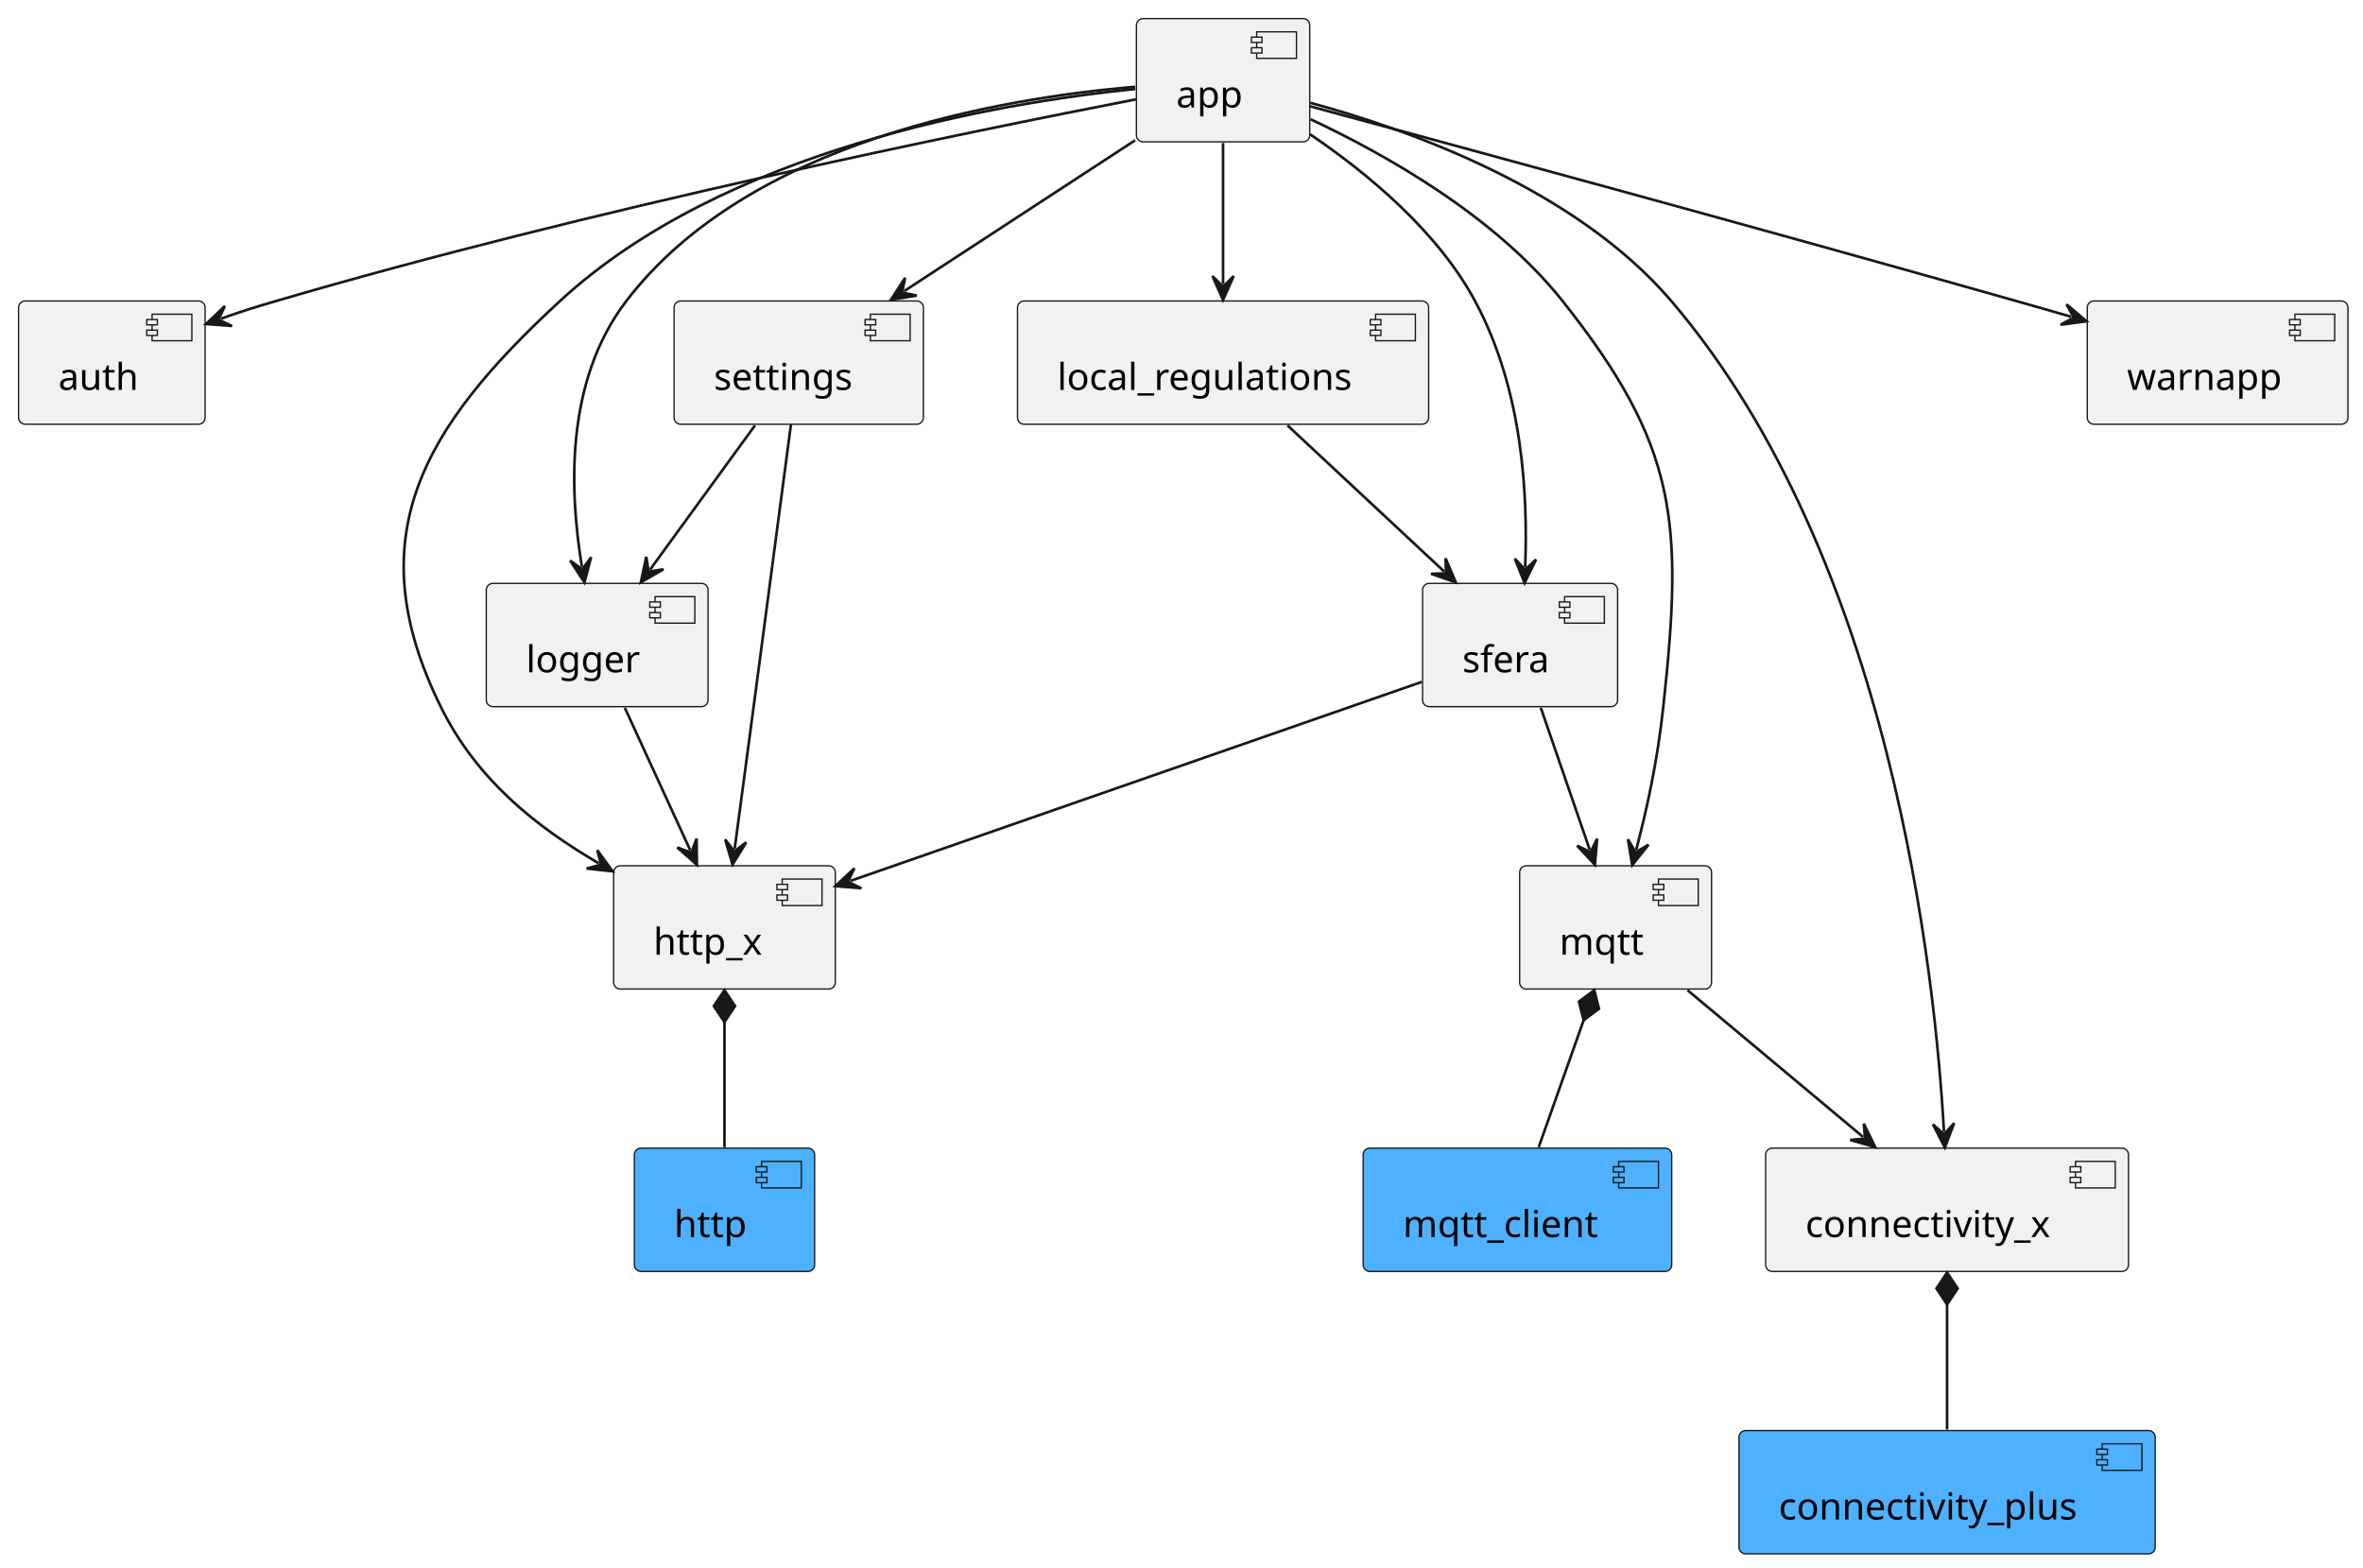
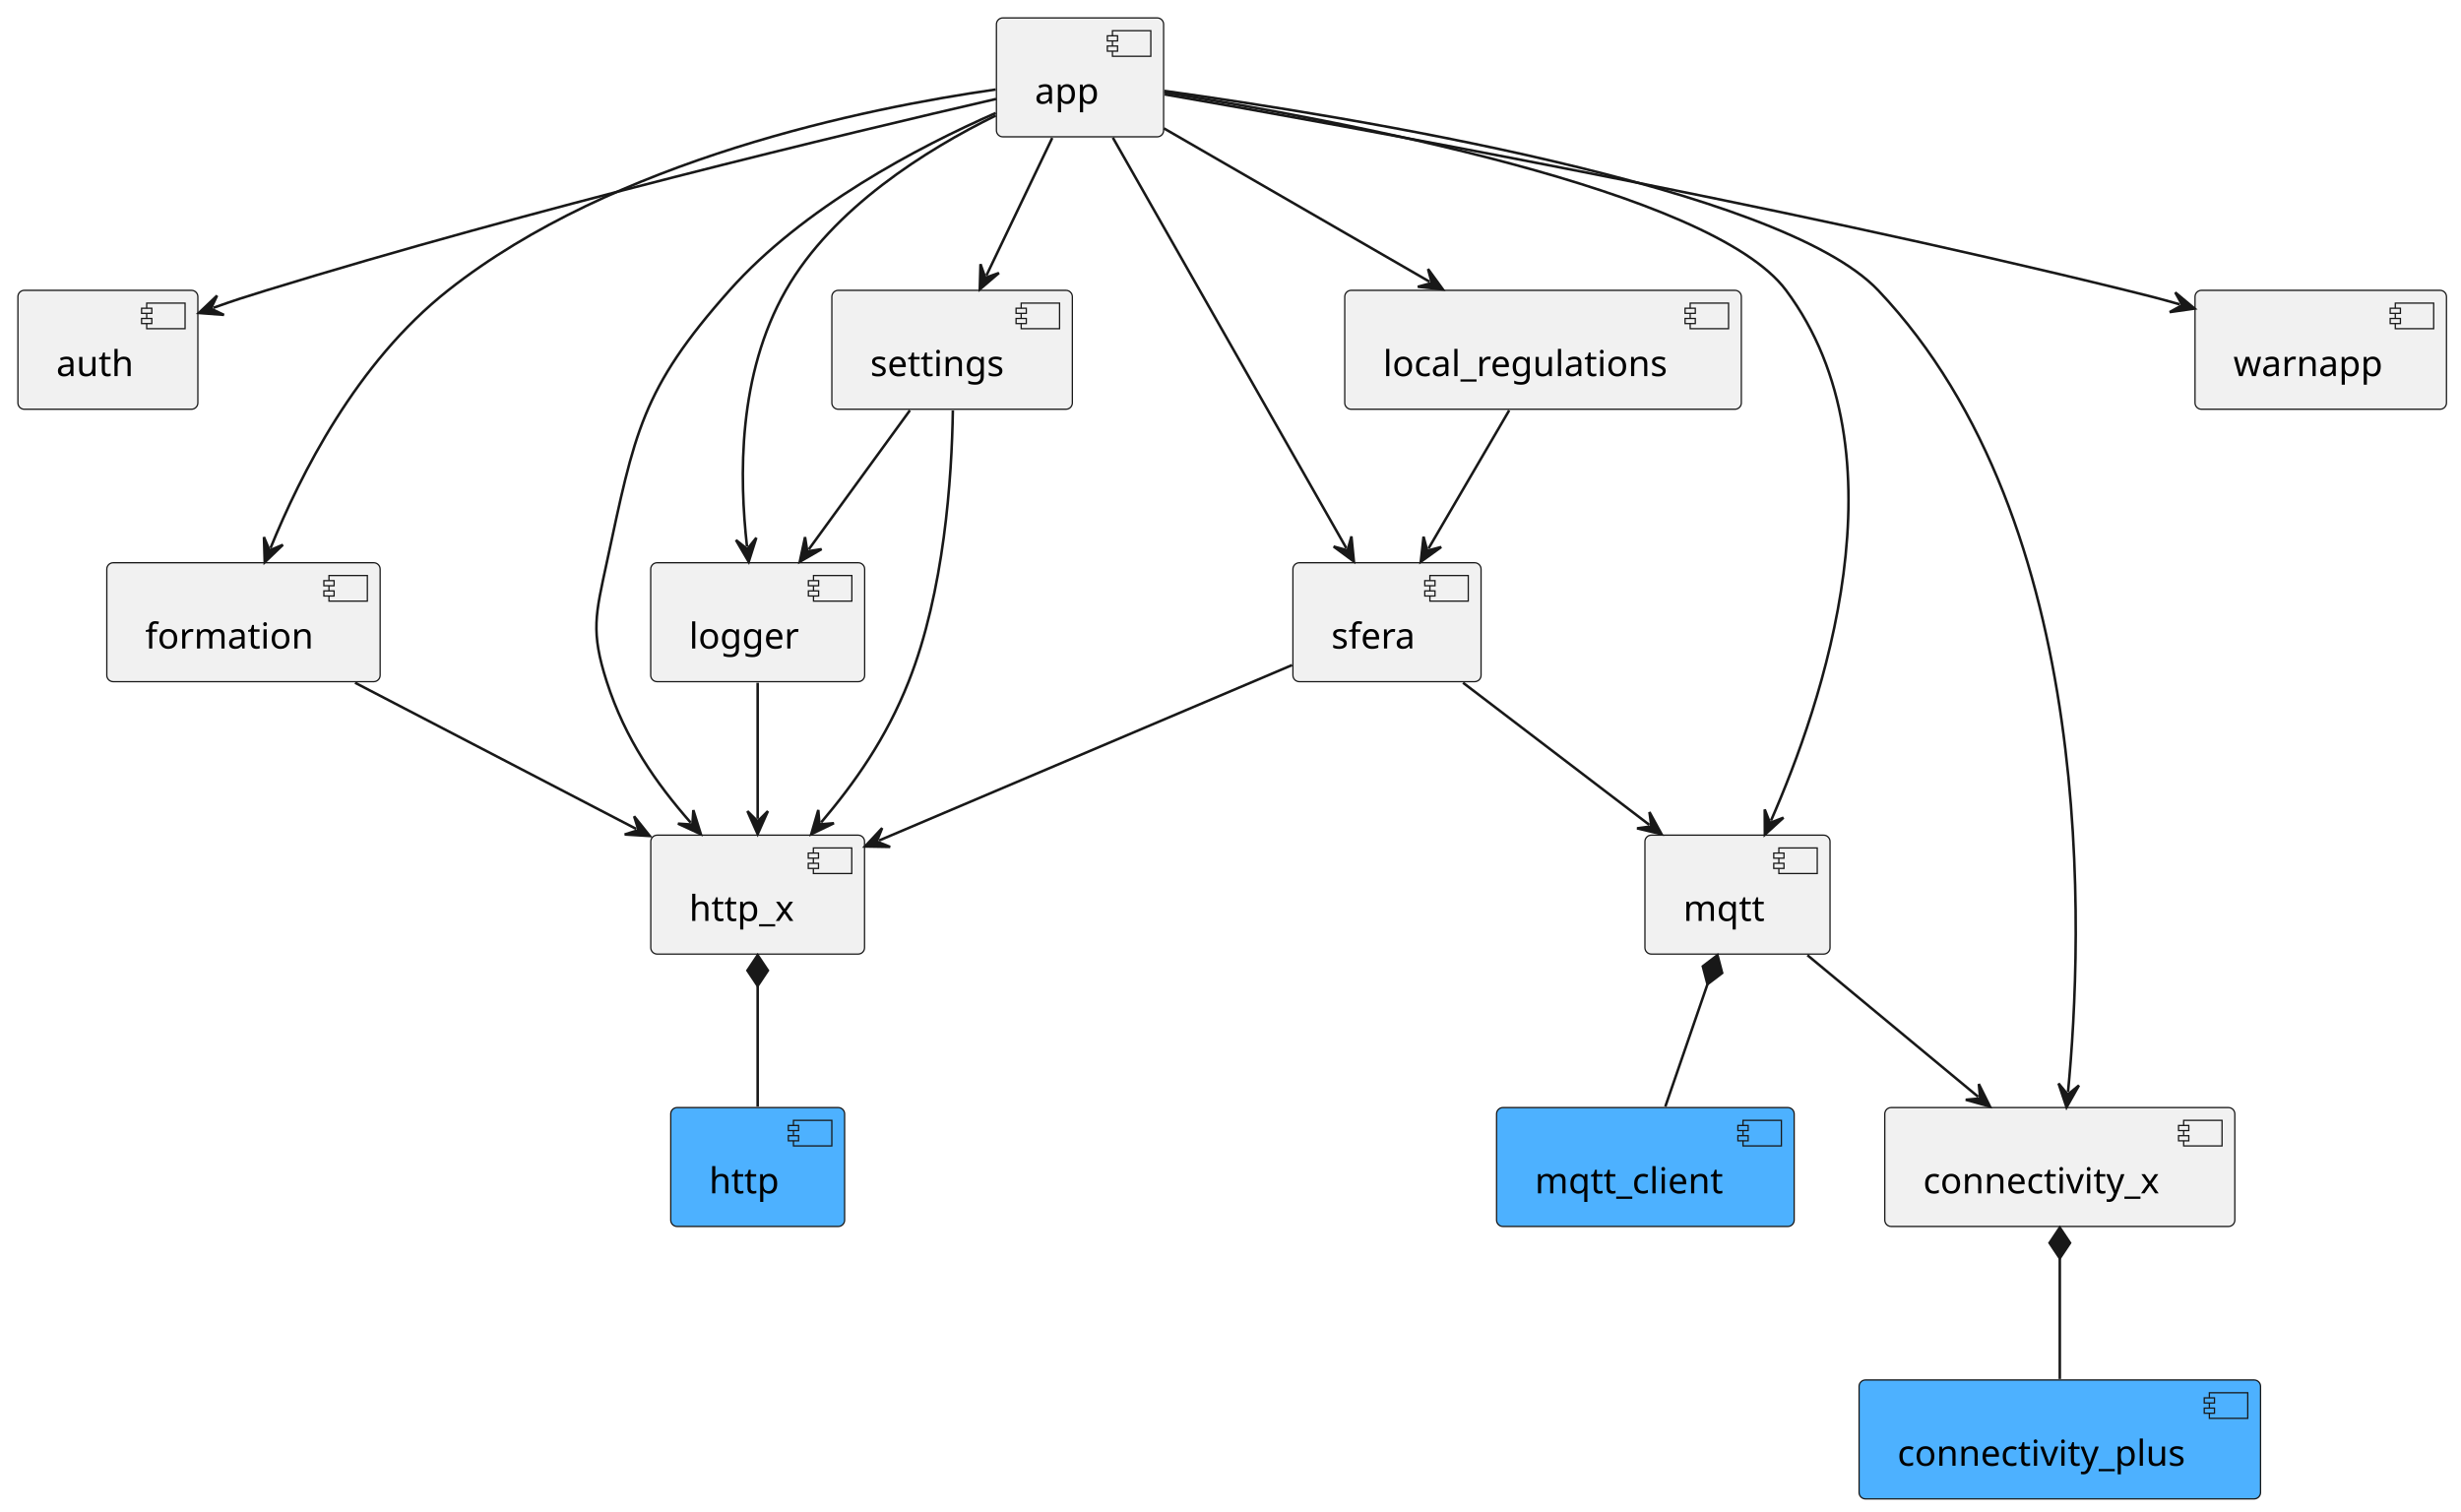
- <svg xmlns="http://www.w3.org/2000/svg" contentStyleType="text/css" data-diagram-type="DESCRIPTION" height="591px" preserveAspectRatio="none" style="width:891px;height:591px;background:#FFFFFF;" version="1.1" viewBox="0 0 891 591" width="891px" zoomAndPan="magnify">
+ <svg xmlns="http://www.w3.org/2000/svg" contentStyleType="text/css" data-diagram-type="DESCRIPTION" height="591px" preserveAspectRatio="none" style="width:962px;height:591px;background:#FFFFFF;" version="1.1" viewBox="0 0 962 591" width="962px" zoomAndPan="magnify">
  <defs />
  <g>
    <g class="entity" data-entity="app" data-source-line="2" data-uid="ent0002" id="entity_app">
-       <rect fill="#F1F1F1" height="46.488" rx="2.5" ry="2.5" style="stroke:#181818;stroke-width:0.5;" width="65.355" x="428.5" y="7" />
-       <rect fill="#F1F1F1" height="10" style="stroke:#181818;stroke-width:0.5;" width="15" x="473.854" y="12" />
-       <rect fill="#F1F1F1" height="2" style="stroke:#181818;stroke-width:0.5;" width="4" x="471.854" y="14" />
-       <rect fill="#F1F1F1" height="2" style="stroke:#181818;stroke-width:0.5;" width="4" x="471.854" y="18" />
-       <text fill="#000000" font-family="sans-serif" font-size="14" lengthAdjust="spacing" textLength="25.355" x="443.5" y="40.535">app</text>
+       <rect fill="#F1F1F1" height="46.488" rx="2.5" ry="2.5" style="stroke:#181818;stroke-width:0.5;" width="65.355" x="389.5" y="7" />
+       <rect fill="#F1F1F1" height="10" style="stroke:#181818;stroke-width:0.5;" width="15" x="434.854" y="12" />
+       <rect fill="#F1F1F1" height="2" style="stroke:#181818;stroke-width:0.5;" width="4" x="432.854" y="14" />
+       <rect fill="#F1F1F1" height="2" style="stroke:#181818;stroke-width:0.5;" width="4" x="432.854" y="18" />
+       <text fill="#000000" font-family="sans-serif" font-size="14" lengthAdjust="spacing" textLength="25.355" x="404.5" y="40.535">app</text>
    </g>
    <g class="entity" data-entity="auth" data-source-line="3" data-uid="ent0003" id="entity_auth">
      <rect fill="#F1F1F1" height="46.488" rx="2.5" ry="2.5" style="stroke:#181818;stroke-width:0.5;" width="70.345" x="7" y="113.49" />
      <rect fill="#F1F1F1" height="10" style="stroke:#181818;stroke-width:0.5;" width="15" x="57.345" y="118.49" />
      <rect fill="#F1F1F1" height="2" style="stroke:#181818;stroke-width:0.5;" width="4" x="55.345" y="120.49" />
      <rect fill="#F1F1F1" height="2" style="stroke:#181818;stroke-width:0.5;" width="4" x="55.345" y="124.49" />
      <text fill="#000000" font-family="sans-serif" font-size="14" lengthAdjust="spacing" textLength="30.345" x="22" y="147.025">auth</text>
    </g>
    <g class="entity" data-entity="logger" data-source-line="4" data-uid="ent0004" id="entity_logger">
-       <rect fill="#F1F1F1" height="46.488" rx="2.5" ry="2.5" style="stroke:#181818;stroke-width:0.5;" width="83.634" x="183.36" y="219.98" />
-       <rect fill="#F1F1F1" height="10" style="stroke:#181818;stroke-width:0.5;" width="15" x="246.994" y="224.98" />
-       <rect fill="#F1F1F1" height="2" style="stroke:#181818;stroke-width:0.5;" width="4" x="244.994" y="226.98" />
-       <rect fill="#F1F1F1" height="2" style="stroke:#181818;stroke-width:0.5;" width="4" x="244.994" y="230.98" />
-       <text fill="#000000" font-family="sans-serif" font-size="14" lengthAdjust="spacing" textLength="43.634" x="198.36" y="253.515">logger</text>
+       <rect fill="#F1F1F1" height="46.488" rx="2.5" ry="2.5" style="stroke:#181818;stroke-width:0.5;" width="83.634" x="254.36" y="219.98" />
+       <rect fill="#F1F1F1" height="10" style="stroke:#181818;stroke-width:0.5;" width="15" x="317.994" y="224.98" />
+       <rect fill="#F1F1F1" height="2" style="stroke:#181818;stroke-width:0.5;" width="4" x="315.994" y="226.98" />
+       <rect fill="#F1F1F1" height="2" style="stroke:#181818;stroke-width:0.5;" width="4" x="315.994" y="230.98" />
+       <text fill="#000000" font-family="sans-serif" font-size="14" lengthAdjust="spacing" textLength="43.634" x="269.36" y="253.515">logger</text>
    </g>
-     <g class="entity" data-entity="sfera" data-source-line="5" data-uid="ent0005" id="entity_sfera">
-       <rect fill="#F1F1F1" height="46.488" rx="2.5" ry="2.5" style="stroke:#181818;stroke-width:0.5;" width="73.544" x="536.4" y="219.98" />
-       <rect fill="#F1F1F1" height="10" style="stroke:#181818;stroke-width:0.5;" width="15" x="589.944" y="224.98" />
-       <rect fill="#F1F1F1" height="2" style="stroke:#181818;stroke-width:0.5;" width="4" x="587.944" y="226.98" />
-       <rect fill="#F1F1F1" height="2" style="stroke:#181818;stroke-width:0.5;" width="4" x="587.944" y="230.98" />
-       <text fill="#000000" font-family="sans-serif" font-size="14" lengthAdjust="spacing" textLength="33.544" x="551.4" y="253.515">sfera</text>
+     <g class="entity" data-entity="formation" data-source-line="5" data-uid="ent0005" id="entity_formation">
+       <rect fill="#F1F1F1" height="46.488" rx="2.5" ry="2.5" style="stroke:#181818;stroke-width:0.5;" width="106.849" x="41.75" y="219.98" />
+       <rect fill="#F1F1F1" height="10" style="stroke:#181818;stroke-width:0.5;" width="15" x="128.599" y="224.98" />
+       <rect fill="#F1F1F1" height="2" style="stroke:#181818;stroke-width:0.5;" width="4" x="126.599" y="226.98" />
+       <rect fill="#F1F1F1" height="2" style="stroke:#181818;stroke-width:0.5;" width="4" x="126.599" y="230.98" />
+       <text fill="#000000" font-family="sans-serif" font-size="14" lengthAdjust="spacing" textLength="66.849" x="56.75" y="253.515">formation</text>
    </g>
-     <g class="entity" data-entity="mqtt" data-source-line="6" data-uid="ent0006" id="entity_mqtt">
-       <rect fill="#F1F1F1" height="46.488" rx="2.5" ry="2.5" style="stroke:#181818;stroke-width:0.5;" width="72.355" x="573" y="326.47" />
-       <rect fill="#F1F1F1" height="10" style="stroke:#181818;stroke-width:0.5;" width="15" x="625.355" y="331.47" />
-       <rect fill="#F1F1F1" height="2" style="stroke:#181818;stroke-width:0.5;" width="4" x="623.355" y="333.47" />
-       <rect fill="#F1F1F1" height="2" style="stroke:#181818;stroke-width:0.5;" width="4" x="623.355" y="337.47" />
-       <text fill="#000000" font-family="sans-serif" font-size="14" lengthAdjust="spacing" textLength="32.355" x="588" y="360.005">mqtt</text>
+     <g class="entity" data-entity="sfera" data-source-line="6" data-uid="ent0006" id="entity_sfera">
+       <rect fill="#F1F1F1" height="46.488" rx="2.5" ry="2.5" style="stroke:#181818;stroke-width:0.5;" width="73.544" x="505.4" y="219.98" />
+       <rect fill="#F1F1F1" height="10" style="stroke:#181818;stroke-width:0.5;" width="15" x="558.944" y="224.98" />
+       <rect fill="#F1F1F1" height="2" style="stroke:#181818;stroke-width:0.5;" width="4" x="556.944" y="226.98" />
+       <rect fill="#F1F1F1" height="2" style="stroke:#181818;stroke-width:0.5;" width="4" x="556.944" y="230.98" />
+       <text fill="#000000" font-family="sans-serif" font-size="14" lengthAdjust="spacing" textLength="33.544" x="520.4" y="253.515">sfera</text>
    </g>
-     <g class="entity" data-entity="connectivity_x" data-source-line="7" data-uid="ent0007" id="entity_connectivity_x">
-       <rect fill="#F1F1F1" height="46.488" rx="2.5" ry="2.5" style="stroke:#181818;stroke-width:0.5;" width="136.831" x="665.76" y="432.95" />
-       <rect fill="#F1F1F1" height="10" style="stroke:#181818;stroke-width:0.5;" width="15" x="782.591" y="437.95" />
-       <rect fill="#F1F1F1" height="2" style="stroke:#181818;stroke-width:0.5;" width="4" x="780.591" y="439.95" />
-       <rect fill="#F1F1F1" height="2" style="stroke:#181818;stroke-width:0.5;" width="4" x="780.591" y="443.95" />
-       <text fill="#000000" font-family="sans-serif" font-size="14" lengthAdjust="spacing" textLength="96.831" x="680.76" y="466.485">connectivity_x
+     <g class="entity" data-entity="mqtt" data-source-line="7" data-uid="ent0007" id="entity_mqtt">
+       <rect fill="#F1F1F1" height="46.488" rx="2.5" ry="2.5" style="stroke:#181818;stroke-width:0.5;" width="72.355" x="643" y="326.47" />
+       <rect fill="#F1F1F1" height="10" style="stroke:#181818;stroke-width:0.5;" width="15" x="695.355" y="331.47" />
+       <rect fill="#F1F1F1" height="2" style="stroke:#181818;stroke-width:0.5;" width="4" x="693.355" y="333.47" />
+       <rect fill="#F1F1F1" height="2" style="stroke:#181818;stroke-width:0.5;" width="4" x="693.355" y="337.47" />
+       <text fill="#000000" font-family="sans-serif" font-size="14" lengthAdjust="spacing" textLength="32.355" x="658" y="360.005">mqtt</text>
+     </g>
+     <g class="entity" data-entity="connectivity_x" data-source-line="8" data-uid="ent0008" id="entity_connectivity_x">
+       <rect fill="#F1F1F1" height="46.488" rx="2.5" ry="2.5" style="stroke:#181818;stroke-width:0.5;" width="136.831" x="736.76" y="432.95" />
+       <rect fill="#F1F1F1" height="10" style="stroke:#181818;stroke-width:0.5;" width="15" x="853.591" y="437.95" />
+       <rect fill="#F1F1F1" height="2" style="stroke:#181818;stroke-width:0.5;" width="4" x="851.591" y="439.95" />
+       <rect fill="#F1F1F1" height="2" style="stroke:#181818;stroke-width:0.5;" width="4" x="851.591" y="443.95" />
+       <text fill="#000000" font-family="sans-serif" font-size="14" lengthAdjust="spacing" textLength="96.831" x="751.76" y="466.485">connectivity_x
            </text>
    </g>
-     <g class="entity" data-entity="local_regulations" data-source-line="8" data-uid="ent0008" id="entity_local_regulations">
-       <rect fill="#F1F1F1" height="46.488" rx="2.5" ry="2.5" style="stroke:#181818;stroke-width:0.5;" width="155.028" x="383.66" y="113.49" />
-       <rect fill="#F1F1F1" height="10" style="stroke:#181818;stroke-width:0.5;" width="15" x="518.688" y="118.49" />
-       <rect fill="#F1F1F1" height="2" style="stroke:#181818;stroke-width:0.5;" width="4" x="516.688" y="120.49" />
-       <rect fill="#F1F1F1" height="2" style="stroke:#181818;stroke-width:0.5;" width="4" x="516.688" y="124.49" />
-       <text fill="#000000" font-family="sans-serif" font-size="14" lengthAdjust="spacing" textLength="115.028" x="398.66" y="147.025">
+     <g class="entity" data-entity="local_regulations" data-source-line="9" data-uid="ent0009" id="entity_local_regulations">
+       <rect fill="#F1F1F1" height="46.488" rx="2.5" ry="2.5" style="stroke:#181818;stroke-width:0.5;" width="155.028" x="525.66" y="113.49" />
+       <rect fill="#F1F1F1" height="10" style="stroke:#181818;stroke-width:0.5;" width="15" x="660.688" y="118.49" />
+       <rect fill="#F1F1F1" height="2" style="stroke:#181818;stroke-width:0.5;" width="4" x="658.688" y="120.49" />
+       <rect fill="#F1F1F1" height="2" style="stroke:#181818;stroke-width:0.5;" width="4" x="658.688" y="124.49" />
+       <text fill="#000000" font-family="sans-serif" font-size="14" lengthAdjust="spacing" textLength="115.028" x="540.66" y="147.025">
                local_regulations
            </text>
    </g>
-     <g class="entity" data-entity="settings" data-source-line="9" data-uid="ent0009" id="entity_settings">
-       <rect fill="#F1F1F1" height="46.488" rx="2.5" ry="2.5" style="stroke:#181818;stroke-width:0.5;" width="94.011" x="254.17" y="113.49" />
-       <rect fill="#F1F1F1" height="10" style="stroke:#181818;stroke-width:0.5;" width="15" x="328.181" y="118.49" />
-       <rect fill="#F1F1F1" height="2" style="stroke:#181818;stroke-width:0.5;" width="4" x="326.181" y="120.49" />
-       <rect fill="#F1F1F1" height="2" style="stroke:#181818;stroke-width:0.5;" width="4" x="326.181" y="124.49" />
-       <text fill="#000000" font-family="sans-serif" font-size="14" lengthAdjust="spacing" textLength="54.011" x="269.17" y="147.025">settings</text>
+     <g class="entity" data-entity="settings" data-source-line="10" data-uid="ent0010" id="entity_settings">
+       <rect fill="#F1F1F1" height="46.488" rx="2.5" ry="2.5" style="stroke:#181818;stroke-width:0.5;" width="94.011" x="325.17" y="113.49" />
+       <rect fill="#F1F1F1" height="10" style="stroke:#181818;stroke-width:0.5;" width="15" x="399.181" y="118.49" />
+       <rect fill="#F1F1F1" height="2" style="stroke:#181818;stroke-width:0.5;" width="4" x="397.181" y="120.49" />
+       <rect fill="#F1F1F1" height="2" style="stroke:#181818;stroke-width:0.5;" width="4" x="397.181" y="124.49" />
+       <text fill="#000000" font-family="sans-serif" font-size="14" lengthAdjust="spacing" textLength="54.011" x="340.17" y="147.025">settings</text>
    </g>
-     <g class="entity" data-entity="warnapp" data-source-line="10" data-uid="ent0010" id="entity_warnapp">
-       <rect fill="#F1F1F1" height="46.488" rx="2.5" ry="2.5" style="stroke:#181818;stroke-width:0.5;" width="98.29" x="787.03" y="113.49" />
-       <rect fill="#F1F1F1" height="10" style="stroke:#181818;stroke-width:0.5;" width="15" x="865.32" y="118.49" />
-       <rect fill="#F1F1F1" height="2" style="stroke:#181818;stroke-width:0.5;" width="4" x="863.32" y="120.49" />
-       <rect fill="#F1F1F1" height="2" style="stroke:#181818;stroke-width:0.5;" width="4" x="863.32" y="124.49" />
-       <text fill="#000000" font-family="sans-serif" font-size="14" lengthAdjust="spacing" textLength="58.29" x="802.03" y="147.025">warnapp</text>
+     <g class="entity" data-entity="warnapp" data-source-line="11" data-uid="ent0011" id="entity_warnapp">
+       <rect fill="#F1F1F1" height="46.488" rx="2.5" ry="2.5" style="stroke:#181818;stroke-width:0.5;" width="98.29" x="858.03" y="113.49" />
+       <rect fill="#F1F1F1" height="10" style="stroke:#181818;stroke-width:0.5;" width="15" x="936.32" y="118.49" />
+       <rect fill="#F1F1F1" height="2" style="stroke:#181818;stroke-width:0.5;" width="4" x="934.32" y="120.49" />
+       <rect fill="#F1F1F1" height="2" style="stroke:#181818;stroke-width:0.5;" width="4" x="934.32" y="124.49" />
+       <text fill="#000000" font-family="sans-serif" font-size="14" lengthAdjust="spacing" textLength="58.29" x="873.03" y="147.025">warnapp</text>
    </g>
-     <g class="entity" data-entity="mqtt_client" data-source-line="11" data-uid="ent0011" id="entity_mqtt_client">
-       <rect fill="#4DB1FF" height="46.488" rx="2.5" ry="2.5" style="stroke:#181818;stroke-width:0.5;" width="116.344" x="514" y="432.95" />
-       <rect fill="#4DB1FF" height="10" style="stroke:#181818;stroke-width:0.5;" width="15" x="610.344" y="437.95" />
-       <rect fill="#4DB1FF" height="2" style="stroke:#181818;stroke-width:0.5;" width="4" x="608.344" y="439.95" />
-       <rect fill="#4DB1FF" height="2" style="stroke:#181818;stroke-width:0.5;" width="4" x="608.344" y="443.95" />
-       <text fill="#000000" font-family="sans-serif" font-size="14" lengthAdjust="spacing" textLength="76.344" x="529" y="466.485">mqtt_client</text>
+     <g class="entity" data-entity="mqtt_client" data-source-line="12" data-uid="ent0012" id="entity_mqtt_client">
+       <rect fill="#4DB1FF" height="46.488" rx="2.5" ry="2.5" style="stroke:#181818;stroke-width:0.5;" width="116.344" x="585" y="432.95" />
+       <rect fill="#4DB1FF" height="10" style="stroke:#181818;stroke-width:0.5;" width="15" x="681.344" y="437.95" />
+       <rect fill="#4DB1FF" height="2" style="stroke:#181818;stroke-width:0.5;" width="4" x="679.344" y="439.95" />
+       <rect fill="#4DB1FF" height="2" style="stroke:#181818;stroke-width:0.5;" width="4" x="679.344" y="443.95" />
+       <text fill="#000000" font-family="sans-serif" font-size="14" lengthAdjust="spacing" textLength="76.344" x="600" y="466.485">mqtt_client</text>
    </g>
-     <g class="entity" data-entity="http_x" data-source-line="12" data-uid="ent0012" id="entity_http_x">
-       <rect fill="#F1F1F1" height="46.488" rx="2.5" ry="2.5" style="stroke:#181818;stroke-width:0.5;" width="83.559" x="231.39" y="326.47" />
-       <rect fill="#F1F1F1" height="10" style="stroke:#181818;stroke-width:0.5;" width="15" x="294.949" y="331.47" />
-       <rect fill="#F1F1F1" height="2" style="stroke:#181818;stroke-width:0.5;" width="4" x="292.949" y="333.47" />
-       <rect fill="#F1F1F1" height="2" style="stroke:#181818;stroke-width:0.5;" width="4" x="292.949" y="337.47" />
-       <text fill="#000000" font-family="sans-serif" font-size="14" lengthAdjust="spacing" textLength="43.559" x="246.39" y="360.005">http_x</text>
+     <g class="entity" data-entity="http_x" data-source-line="13" data-uid="ent0013" id="entity_http_x">
+       <rect fill="#F1F1F1" height="46.488" rx="2.5" ry="2.5" style="stroke:#181818;stroke-width:0.5;" width="83.559" x="254.39" y="326.47" />
+       <rect fill="#F1F1F1" height="10" style="stroke:#181818;stroke-width:0.5;" width="15" x="317.949" y="331.47" />
+       <rect fill="#F1F1F1" height="2" style="stroke:#181818;stroke-width:0.5;" width="4" x="315.949" y="333.47" />
+       <rect fill="#F1F1F1" height="2" style="stroke:#181818;stroke-width:0.5;" width="4" x="315.949" y="337.47" />
+       <text fill="#000000" font-family="sans-serif" font-size="14" lengthAdjust="spacing" textLength="43.559" x="269.39" y="360.005">http_x</text>
    </g>
-     <g class="entity" data-entity="http" data-source-line="13" data-uid="ent0013" id="entity_http">
-       <rect fill="#4DB1FF" height="46.488" rx="2.5" ry="2.5" style="stroke:#181818;stroke-width:0.5;" width="67.973" x="239.19" y="432.95" />
-       <rect fill="#4DB1FF" height="10" style="stroke:#181818;stroke-width:0.5;" width="15" x="287.163" y="437.95" />
-       <rect fill="#4DB1FF" height="2" style="stroke:#181818;stroke-width:0.5;" width="4" x="285.163" y="439.95" />
-       <rect fill="#4DB1FF" height="2" style="stroke:#181818;stroke-width:0.5;" width="4" x="285.163" y="443.95" />
-       <text fill="#000000" font-family="sans-serif" font-size="14" lengthAdjust="spacing" textLength="27.973" x="254.19" y="466.485">http</text>
+     <g class="entity" data-entity="http" data-source-line="14" data-uid="ent0014" id="entity_http">
+       <rect fill="#4DB1FF" height="46.488" rx="2.5" ry="2.5" style="stroke:#181818;stroke-width:0.5;" width="67.973" x="262.19" y="432.95" />
+       <rect fill="#4DB1FF" height="10" style="stroke:#181818;stroke-width:0.5;" width="15" x="310.163" y="437.95" />
+       <rect fill="#4DB1FF" height="2" style="stroke:#181818;stroke-width:0.5;" width="4" x="308.163" y="439.95" />
+       <rect fill="#4DB1FF" height="2" style="stroke:#181818;stroke-width:0.5;" width="4" x="308.163" y="443.95" />
+       <text fill="#000000" font-family="sans-serif" font-size="14" lengthAdjust="spacing" textLength="27.973" x="277.19" y="466.485">http</text>
    </g>
-     <g class="entity" data-entity="connectivity_plus" data-source-line="14" data-uid="ent0014" id="entity_connectivity_plus">
-       <rect fill="#4DB1FF" height="46.488" rx="2.5" ry="2.5" style="stroke:#181818;stroke-width:0.5;" width="156.929" x="655.71" y="539.44" />
-       <rect fill="#4DB1FF" height="10" style="stroke:#181818;stroke-width:0.5;" width="15" x="792.639" y="544.44" />
-       <rect fill="#4DB1FF" height="2" style="stroke:#181818;stroke-width:0.5;" width="4" x="790.639" y="546.44" />
-       <rect fill="#4DB1FF" height="2" style="stroke:#181818;stroke-width:0.5;" width="4" x="790.639" y="550.44" />
-       <text fill="#000000" font-family="sans-serif" font-size="14" lengthAdjust="spacing" textLength="116.929" x="670.71" y="572.975">
+     <g class="entity" data-entity="connectivity_plus" data-source-line="15" data-uid="ent0015" id="entity_connectivity_plus">
+       <rect fill="#4DB1FF" height="46.488" rx="2.5" ry="2.5" style="stroke:#181818;stroke-width:0.5;" width="156.929" x="726.71" y="539.44" />
+       <rect fill="#4DB1FF" height="10" style="stroke:#181818;stroke-width:0.5;" width="15" x="863.639" y="544.44" />
+       <rect fill="#4DB1FF" height="2" style="stroke:#181818;stroke-width:0.5;" width="4" x="861.639" y="546.44" />
+       <rect fill="#4DB1FF" height="2" style="stroke:#181818;stroke-width:0.5;" width="4" x="861.639" y="550.44" />
+       <text fill="#000000" font-family="sans-serif" font-size="14" lengthAdjust="spacing" textLength="116.929" x="741.71" y="572.975">
                connectivity_plus
            </text>
    </g>
-     <g class="link" data-entity-1="app" data-entity-2="auth" data-source-line="16" data-uid="lnk15" id="link_app_auth">
-       <path d="M428.35,37.46 C365.05,49.73 221.96,78.92 104.17,113.49 C95.5,116.03 91.934,117.111 83.324,120.171" fill="none" id="app-to-auth" style="stroke:#181818;stroke-width:1;" />
-       <polygon fill="#181818" points="77.67,122.18,87.49,122.935,82.381,120.506,84.811,115.397,77.67,122.18" style="stroke:#181818;stroke-width:1;" />
+     <g class="link" data-entity-1="app" data-entity-2="auth" data-source-line="17" data-uid="lnk16" id="link_app_auth">
+       <path d="M389.39,38.68 C331.42,52.05 207.17,81.76 104.17,113.49 C95.54,116.15 91.981,117.265 83.371,120.335" fill="none" id="app-to-auth" style="stroke:#181818;stroke-width:1;" />
+       <polygon fill="#181818" points="77.72,122.35,87.541,123.095,82.43,120.671,84.854,115.56,77.72,122.35" style="stroke:#181818;stroke-width:1;" />
    </g>
-     <g class="link" data-entity-1="app" data-entity-2="sfera" data-source-line="17" data-uid="lnk16" id="link_app_sfera">
-       <path d="M494.01,50.67 C515.4,65.16 541.89,86.99 556.17,113.49 C574.35,147.23 576.107,186.924 575.087,213.824" fill="none" id="app-to-sfera" style="stroke:#181818;stroke-width:1;" />
-       <polygon fill="#181818" points="574.86,219.82,579.198,210.978,575.049,214.824,571.204,210.675,574.86,219.82" style="stroke:#181818;stroke-width:1;" />
+     <g class="link" data-entity-1="app" data-entity-2="sfera" data-source-line="18" data-uid="lnk17" id="link_app_sfera">
+       <path d="M435.01,53.82 C458.05,94.32 503.174,173.654 526.274,214.274" fill="none" id="app-to-sfera" style="stroke:#181818;stroke-width:1;" />
+       <polygon fill="#181818" points="529.24,219.49,528.268,209.689,526.768,215.144,521.314,213.644,529.24,219.49" style="stroke:#181818;stroke-width:1;" />
    </g>
-     <g class="link" data-entity-1="app" data-entity-2="mqtt" data-source-line="18" data-uid="lnk17" id="link_app_mqtt">
-       <path d="M494.17,44.97 C522.96,58.49 563.96,81.74 589.17,113.49 C632.74,168.35 634.7,196.82 627.17,266.47 C624.96,286.95 621.228,304.012 616.968,320.423" fill="none" id="app-to-mqtt" style="stroke:#181818;stroke-width:1;" />
-       <polygon fill="#181818" points="615.46,326.23,621.593,318.524,616.716,321.39,613.85,316.514,615.46,326.23" style="stroke:#181818;stroke-width:1;" />
+     <g class="link" data-entity-1="app" data-entity-2="mqtt" data-source-line="19" data-uid="lnk18" id="link_app_mqtt">
+       <path d="M455.21,36.12 C521.91,46.72 668.81,74.1 698.17,113.49 C746.04,177.7 712.129,275.525 692.289,320.775" fill="none" id="app-to-mqtt" style="stroke:#181818;stroke-width:1;" />
+       <polygon fill="#181818" points="689.88,326.27,697.157,319.634,691.888,321.691,689.831,316.421,689.88,326.27" style="stroke:#181818;stroke-width:1;" />
    </g>
-     <g class="link" data-entity-1="app" data-entity-2="connectivity_x" data-source-line="19" data-uid="lnk18" id="link_app_connectivity_x">
-       <path d="M494.06,38.75 C532.18,49.14 594.37,71.55 630.17,113.49 C713.32,210.88 729.662,367.5 733.002,426.74" fill="none" id="app-to-connectivity_x" style="stroke:#181818;stroke-width:1;" />
-       <polygon fill="#181818" points="733.34,432.73,736.827,423.519,733.058,427.738,728.84,423.969,733.34,432.73" style="stroke:#181818;stroke-width:1;" />
+     <g class="link" data-entity-1="app" data-entity-2="connectivity_x" data-source-line="20" data-uid="lnk19" id="link_app_connectivity_x">
+       <path d="M455.17,35.53 C527.3,45.58 695.67,72.9 734.17,113.49 C820.69,204.71 814.173,366.577 808.383,426.897" fill="none" id="app-to-connectivity_x" style="stroke:#181818;stroke-width:1;" />
+       <polygon fill="#181818" points="807.81,432.87,812.652,424.293,808.288,427.893,804.688,423.529,807.81,432.87" style="stroke:#181818;stroke-width:1;" />
    </g>
-     <g class="link" data-entity-1="app" data-entity-2="local_regulations" data-source-line="20" data-uid="lnk19" id="link_app_local_regulations">
-       <path d="M461.17,53.92 C461.17,71.44 461.17,89.59 461.17,107.1" fill="none" id="app-to-local_regulations" style="stroke:#181818;stroke-width:1;" />
-       <polygon fill="#181818" points="461.17,113.1,465.17,104.1,461.17,108.1,457.17,104.1,461.17,113.1" style="stroke:#181818;stroke-width:1;" />
+     <g class="link" data-entity-1="app" data-entity-2="local_regulations" data-source-line="21" data-uid="lnk20" id="link_app_local_regulations">
+       <path d="M454.95,50.17 C485.61,67.87 526.254,91.331 558.824,110.13" fill="none" id="app-to-local_regulations" style="stroke:#181818;stroke-width:1;" />
+       <polygon fill="#181818" points="564.02,113.13,558.225,105.166,559.69,110.63,554.226,112.095,564.02,113.13" style="stroke:#181818;stroke-width:1;" />
    </g>
-     <g class="link" data-entity-1="app" data-entity-2="settings" data-source-line="21" data-uid="lnk20" id="link_app_settings">
-       <path d="M428.02,52.89 C401.11,70.47 368.303,91.889 340.963,109.749" fill="none" id="app-to-settings" style="stroke:#181818;stroke-width:1;" />
-       <polygon fill="#181818" points="335.94,113.03,345.662,111.457,340.126,110.296,341.287,104.759,335.94,113.03" style="stroke:#181818;stroke-width:1;" />
+     <g class="link" data-entity-1="app" data-entity-2="settings" data-source-line="22" data-uid="lnk21" id="link_app_settings">
+       <path d="M411.32,53.92 C402.94,71.44 393.97,90.178 385.59,107.688" fill="none" id="app-to-settings" style="stroke:#181818;stroke-width:1;" />
+       <polygon fill="#181818" points="383,113.1,390.493,106.709,385.159,108.59,383.277,103.255,383,113.1" style="stroke:#181818;stroke-width:1;" />
    </g>
-     <g class="link" data-entity-1="app" data-entity-2="warnapp" data-source-line="22" data-uid="lnk21" id="link_app_warnapp">
-       <path d="M493.96,40.08 C549.04,54.95 663.58,86.07 760.17,113.49 C768.77,115.93 772.14,116.879 780.98,119.459" fill="none" id="app-to-warnapp" style="stroke:#181818;stroke-width:1;" />
-       <polygon fill="#181818" points="786.74,121.14,779.221,114.779,781.94,119.739,776.98,122.458,786.74,121.14" style="stroke:#181818;stroke-width:1;" />
+     <g class="link" data-entity-1="app" data-entity-2="warnapp" data-source-line="23" data-uid="lnk22" id="link_app_warnapp">
+       <path d="M455.26,36.9 C525.11,49.05 692.63,79.35 831.17,113.49 C839.85,115.63 843.249,116.467 852.099,118.987" fill="none" id="app-to-warnapp" style="stroke:#181818;stroke-width:1;" />
+       <polygon fill="#181818" points="857.87,120.63,850.309,114.318,853.061,119.261,848.119,122.012,857.87,120.63" style="stroke:#181818;stroke-width:1;" />
    </g>
-     <g class="link" data-entity-1="app" data-entity-2="logger" data-source-line="23" data-uid="lnk22" id="link_app_logger">
-       <path d="M428,32.74 C377.51,36.98 282.4,53.03 236.17,113.49 C212.74,144.14 214.865,185.788 219.415,213.718" fill="none" id="app-to-logger" style="stroke:#181818;stroke-width:1;" />
-       <polygon fill="#181818" points="220.38,219.64,222.881,210.114,219.576,214.705,214.985,211.4,220.38,219.64" style="stroke:#181818;stroke-width:1;" />
+     <g class="link" data-entity-1="app" data-entity-2="logger" data-source-line="24" data-uid="lnk23" id="link_app_logger">
+       <path d="M389.26,45.15 C362.23,58.45 325.51,81.28 307.17,113.49 C288.3,146.63 288.973,186.557 292.003,213.657" fill="none" id="app-to-logger" style="stroke:#181818;stroke-width:1;" />
+       <polygon fill="#181818" points="292.67,219.62,295.645,210.231,292.114,214.651,287.695,211.12,292.67,219.62" style="stroke:#181818;stroke-width:1;" />
    </g>
-     <g class="link" data-entity-1="app" data-entity-2="http_x" data-source-line="24" data-uid="lnk23" id="link_app_http_x">
-       <path d="M428.07,33.54 C375.66,38.87 273.17,56.37 211.17,113.49 C159.05,161.51 134.85,202.89 166.17,266.47 C179.68,293.89 202.046,311.709 225.796,325.549" fill="none" id="app-to-http_x" style="stroke:#181818;stroke-width:1;" />
-       <polygon fill="#181818" points="230.98,328.57,225.218,320.583,226.66,326.053,221.19,327.495,230.98,328.57" style="stroke:#181818;stroke-width:1;" />
+     <g class="link" data-entity-1="app" data-entity-2="http_x" data-source-line="25" data-uid="lnk24" id="link_app_http_x">
+       <path d="M389.25,44.16 C358.8,57.53 314.02,81.04 285.17,113.49 C250.68,152.28 248.08,169.22 237.17,219.98 C232.83,240.18 230.85,246.8 237.17,266.47 C244.44,289.05 256.493,306.18 270.003,321.58" fill="none" id="app-to-http_x" style="stroke:#181818;stroke-width:1;" />
+       <polygon fill="#181818" points="273.96,326.09,271.032,316.687,270.663,322.331,265.018,321.962,273.96,326.09" style="stroke:#181818;stroke-width:1;" />
    </g>
-     <g class="link" data-entity-1="settings" data-entity-2="http_x" data-source-line="26" data-uid="lnk24" id="link_settings_http_x">
-       <path d="M298.24,160.06 C294.86,185.73 289.13,229.15 284.17,266.47 C281.5,286.6 279.226,303.553 277.016,320.073" fill="none" id="settings-to-http_x" style="stroke:#181818;stroke-width:1;" />
-       <polygon fill="#181818" points="276.22,326.02,281.378,317.63,276.883,321.064,273.449,316.569,276.22,326.02" style="stroke:#181818;stroke-width:1;" />
+     <g class="link" data-entity-1="app" data-entity-2="formation" data-source-line="26" data-uid="lnk25" id="link_app_formation">
+       <path d="M389.21,34.99 C338.42,42.24 240.1,62.25 175.17,113.49 C139.23,141.85 117.459,185.576 105.749,214.236" fill="none" id="app-to-formation" style="stroke:#181818;stroke-width:1;" />
+       <polygon fill="#181818" points="103.48,219.79,110.587,212.971,105.371,215.161,103.181,209.946,103.48,219.79" style="stroke:#181818;stroke-width:1;" />
    </g>
-     <g class="link" data-entity-1="settings" data-entity-2="logger" data-source-line="27" data-uid="lnk25" id="link_settings_logger">
-       <path d="M284.68,160.41 C271.93,177.93 257.9,197.228 245.16,214.738" fill="none" id="settings-to-logger" style="stroke:#181818;stroke-width:1;" />
-       <polygon fill="#181818" points="241.63,219.59,250.16,214.666,244.572,215.547,243.691,209.959,241.63,219.59" style="stroke:#181818;stroke-width:1;" />
+     <g class="link" data-entity-1="settings" data-entity-2="http_x" data-source-line="28" data-uid="lnk26" id="link_settings_http_x">
+       <path d="M372.47,160.43 C372.07,186.81 369.11,231.25 355.17,266.47 C346.38,288.69 334.153,305.928 320.983,321.508" fill="none" id="settings-to-http_x" style="stroke:#181818;stroke-width:1;" />
+       <polygon fill="#181818" points="317.11,326.09,325.975,321.799,320.338,322.272,319.865,316.634,317.11,326.09" style="stroke:#181818;stroke-width:1;" />
    </g>
-     <g class="link" data-entity-1="logger" data-entity-2="http_x" data-source-line="29" data-uid="lnk26" id="link_logger_http_x">
-       <path d="M235.59,266.89 C243.64,284.42 252.224,303.118 260.274,320.628" fill="none" id="logger-to-http_x" style="stroke:#181818;stroke-width:1;" />
-       <polygon fill="#181818" points="262.78,326.08,262.655,316.232,260.692,321.537,255.386,319.574,262.78,326.08" style="stroke:#181818;stroke-width:1;" />
+     <g class="link" data-entity-1="settings" data-entity-2="logger" data-source-line="29" data-uid="lnk27" id="link_settings_logger">
+       <path d="M355.68,160.41 C342.93,177.93 328.9,197.228 316.16,214.738" fill="none" id="settings-to-logger" style="stroke:#181818;stroke-width:1;" />
+       <polygon fill="#181818" points="312.63,219.59,321.159,214.666,315.572,215.547,314.691,209.959,312.63,219.59" style="stroke:#181818;stroke-width:1;" />
    </g>
-     <g class="link" data-entity-1="sfera" data-entity-2="mqtt" data-source-line="31" data-uid="lnk27" id="link_sfera_mqtt">
-       <path d="M580.98,266.89 C587.02,284.42 593.384,302.898 599.423,320.408" fill="none" id="sfera-to-mqtt" style="stroke:#181818;stroke-width:1;" />
-       <polygon fill="#181818" points="601.38,326.08,602.226,316.268,599.75,321.353,594.664,318.876,601.38,326.08" style="stroke:#181818;stroke-width:1;" />
+     <g class="link" data-entity-1="formation" data-entity-2="http_x" data-source-line="31" data-uid="lnk28" id="link_formation_http_x">
+       <path d="M138.79,266.89 C172.96,284.66 214.907,306.462 248.697,324.032" fill="none" id="formation-to-http_x" style="stroke:#181818;stroke-width:1;" />
+       <polygon fill="#181818" points="254.02,326.8,247.88,319.099,249.584,324.493,244.19,326.197,254.02,326.8" style="stroke:#181818;stroke-width:1;" />
    </g>
-     <g class="link" data-entity-1="sfera" data-entity-2="http_x" data-source-line="32" data-uid="lnk28" id="link_sfera_http_x">
-       <path d="M536.09,257.14 C479.96,276.69 379.446,311.697 320.656,332.167" fill="none" id="sfera-to-http_x" style="stroke:#181818;stroke-width:1;" />
-       <polygon fill="#181818" points="314.99,334.14,324.805,334.958,319.712,332.496,322.174,327.403,314.99,334.14" style="stroke:#181818;stroke-width:1;" />
+     <g class="link" data-entity-1="logger" data-entity-2="http_x" data-source-line="33" data-uid="lnk29" id="link_logger_http_x">
+       <path d="M296.17,266.89 C296.17,284.42 296.17,302.57 296.17,320.08" fill="none" id="logger-to-http_x" style="stroke:#181818;stroke-width:1;" />
+       <polygon fill="#181818" points="296.17,326.08,300.17,317.08,296.17,321.08,292.17,317.08,296.17,326.08" style="stroke:#181818;stroke-width:1;" />
    </g>
-     <g class="link" data-entity-1="local_regulations" data-entity-2="sfera" data-source-line="34" data-uid="lnk29" id="link_local_regulations_sfera">
-       <path d="M485.47,160.41 C504.26,177.93 525.752,197.988 544.532,215.498" fill="none" id="local_regulations-to-sfera" style="stroke:#181818;stroke-width:1;" />
-       <polygon fill="#181818" points="548.92,219.59,545.065,210.527,545.263,216.18,539.61,216.378,548.92,219.59" style="stroke:#181818;stroke-width:1;" />
+     <g class="link" data-entity-1="sfera" data-entity-2="mqtt" data-source-line="35" data-uid="lnk30" id="link_sfera_mqtt">
+       <path d="M571.9,266.89 C594.88,284.42 621.769,304.932 644.729,322.442" fill="none" id="sfera-to-mqtt" style="stroke:#181818;stroke-width:1;" />
+       <polygon fill="#181818" points="649.5,326.08,644.769,317.442,645.524,323.048,639.918,323.803,649.5,326.08" style="stroke:#181818;stroke-width:1;" />
    </g>
-     <g class="link" data-entity-1="http_x" data-entity-2="http" data-source-line="36" data-uid="lnk30" id="link_http_x_http">
-       <path d="M273.17,385.38 C273.17,402.91 273.17,415.05 273.17,432.57" fill="none" id="http_x-backto-http" style="stroke:#181818;stroke-width:1;" />
-       <polygon fill="#181818" points="273.17,373.38,269.17,379.38,273.17,385.38,277.17,379.38,273.17,373.38" style="stroke:#181818;stroke-width:1;" />
+     <g class="link" data-entity-1="sfera" data-entity-2="http_x" data-source-line="36" data-uid="lnk31" id="link_sfera_http_x">
+       <path d="M505.08,259.98 C460.25,279.02 390.533,308.634 343.632,328.554" fill="none" id="sfera-to-http_x" style="stroke:#181818;stroke-width:1;" />
+       <polygon fill="#181818" points="338.11,330.9,347.957,331.063,342.712,328.945,344.83,323.7,338.11,330.9" style="stroke:#181818;stroke-width:1;" />
    </g>
-     <g class="link" data-entity-1="mqtt" data-entity-2="connectivity_x" data-source-line="38" data-uid="lnk31" id="link_mqtt_connectivity_x">
-       <path d="M636.3,373.38 C657.26,390.91 681.547,411.201 702.497,428.721" fill="none" id="mqtt-to-connectivity_x" style="stroke:#181818;stroke-width:1;" />
-       <polygon fill="#181818" points="707.1,432.57,702.762,423.728,703.264,429.362,697.63,429.865,707.1,432.57" style="stroke:#181818;stroke-width:1;" />
+     <g class="link" data-entity-1="local_regulations" data-entity-2="sfera" data-source-line="38" data-uid="lnk32" id="link_local_regulations_sfera">
+       <path d="M589.94,160.41 C579.7,177.93 568.637,196.899 558.407,214.409" fill="none" id="local_regulations-to-sfera" style="stroke:#181818;stroke-width:1;" />
+       <polygon fill="#181818" points="555.38,219.59,563.374,213.837,557.902,215.273,556.466,209.801,555.38,219.59" style="stroke:#181818;stroke-width:1;" />
    </g>
-     <g class="link" data-entity-1="mqtt" data-entity-2="mqtt_client" data-source-line="39" data-uid="lnk32" id="link_mqtt_mqtt_client">
-       <path d="M597.139,384.693 C590.939,402.223 586.39,415.05 580.19,432.57" fill="none" id="mqtt-backto-mqtt_client" style="stroke:#181818;stroke-width:1;" />
-       <polygon fill="#181818" points="601.14,373.38,595.368,377.703,597.139,384.693,602.91,380.37,601.14,373.38" style="stroke:#181818;stroke-width:1;" />
+     <g class="link" data-entity-1="http_x" data-entity-2="http" data-source-line="40" data-uid="lnk33" id="link_http_x_http">
+       <path d="M296.17,385.38 C296.17,402.91 296.17,415.05 296.17,432.57" fill="none" id="http_x-backto-http" style="stroke:#181818;stroke-width:1;" />
+       <polygon fill="#181818" points="296.17,373.38,292.17,379.38,296.17,385.38,300.17,379.38,296.17,373.38" style="stroke:#181818;stroke-width:1;" />
    </g>
-     <g class="link" data-entity-1="connectivity_x" data-entity-2="connectivity_plus" data-source-line="41" data-uid="lnk33" id="link_connectivity_x_connectivity_plus">
-       <path d="M734.17,491.87 C734.17,509.4 734.17,521.54 734.17,539.06" fill="none" id="connectivity_x-backto-connectivity_plus" style="stroke:#181818;stroke-width:1;" />
-       <polygon fill="#181818" points="734.17,479.87,730.17,485.87,734.17,491.87,738.17,485.87,734.17,479.87" style="stroke:#181818;stroke-width:1;" />
+     <g class="link" data-entity-1="mqtt" data-entity-2="connectivity_x" data-source-line="42" data-uid="lnk34" id="link_mqtt_connectivity_x">
+       <path d="M706.51,373.38 C727.65,390.91 752.141,411.22 773.271,428.74" fill="none" id="mqtt-to-connectivity_x" style="stroke:#181818;stroke-width:1;" />
+       <polygon fill="#181818" points="777.89,432.57,773.515,423.746,774.041,429.379,768.409,429.905,777.89,432.57" style="stroke:#181818;stroke-width:1;" />
+     </g>
+     <g class="link" data-entity-1="mqtt" data-entity-2="mqtt_client" data-source-line="43" data-uid="lnk35" id="link_mqtt_mqtt_client">
+       <path d="M667.451,384.725 C661.411,402.255 657,415.05 650.97,432.57" fill="none" id="mqtt-backto-mqtt_client" style="stroke:#181818;stroke-width:1;" />
+       <polygon fill="#181818" points="671.36,373.38,665.624,377.75,667.451,384.725,673.187,380.356,671.36,373.38" style="stroke:#181818;stroke-width:1;" />
+     </g>
+     <g class="link" data-entity-1="connectivity_x" data-entity-2="connectivity_plus" data-source-line="45" data-uid="lnk36" id="link_connectivity_x_connectivity_plus">
+       <path d="M805.17,491.87 C805.17,509.4 805.17,521.54 805.17,539.06" fill="none" id="connectivity_x-backto-connectivity_plus" style="stroke:#181818;stroke-width:1;" />
+       <polygon fill="#181818" points="805.17,479.87,801.17,485.87,805.17,491.87,809.17,485.87,805.17,479.87" style="stroke:#181818;stroke-width:1;" />
    </g>
  </g>
</svg>
